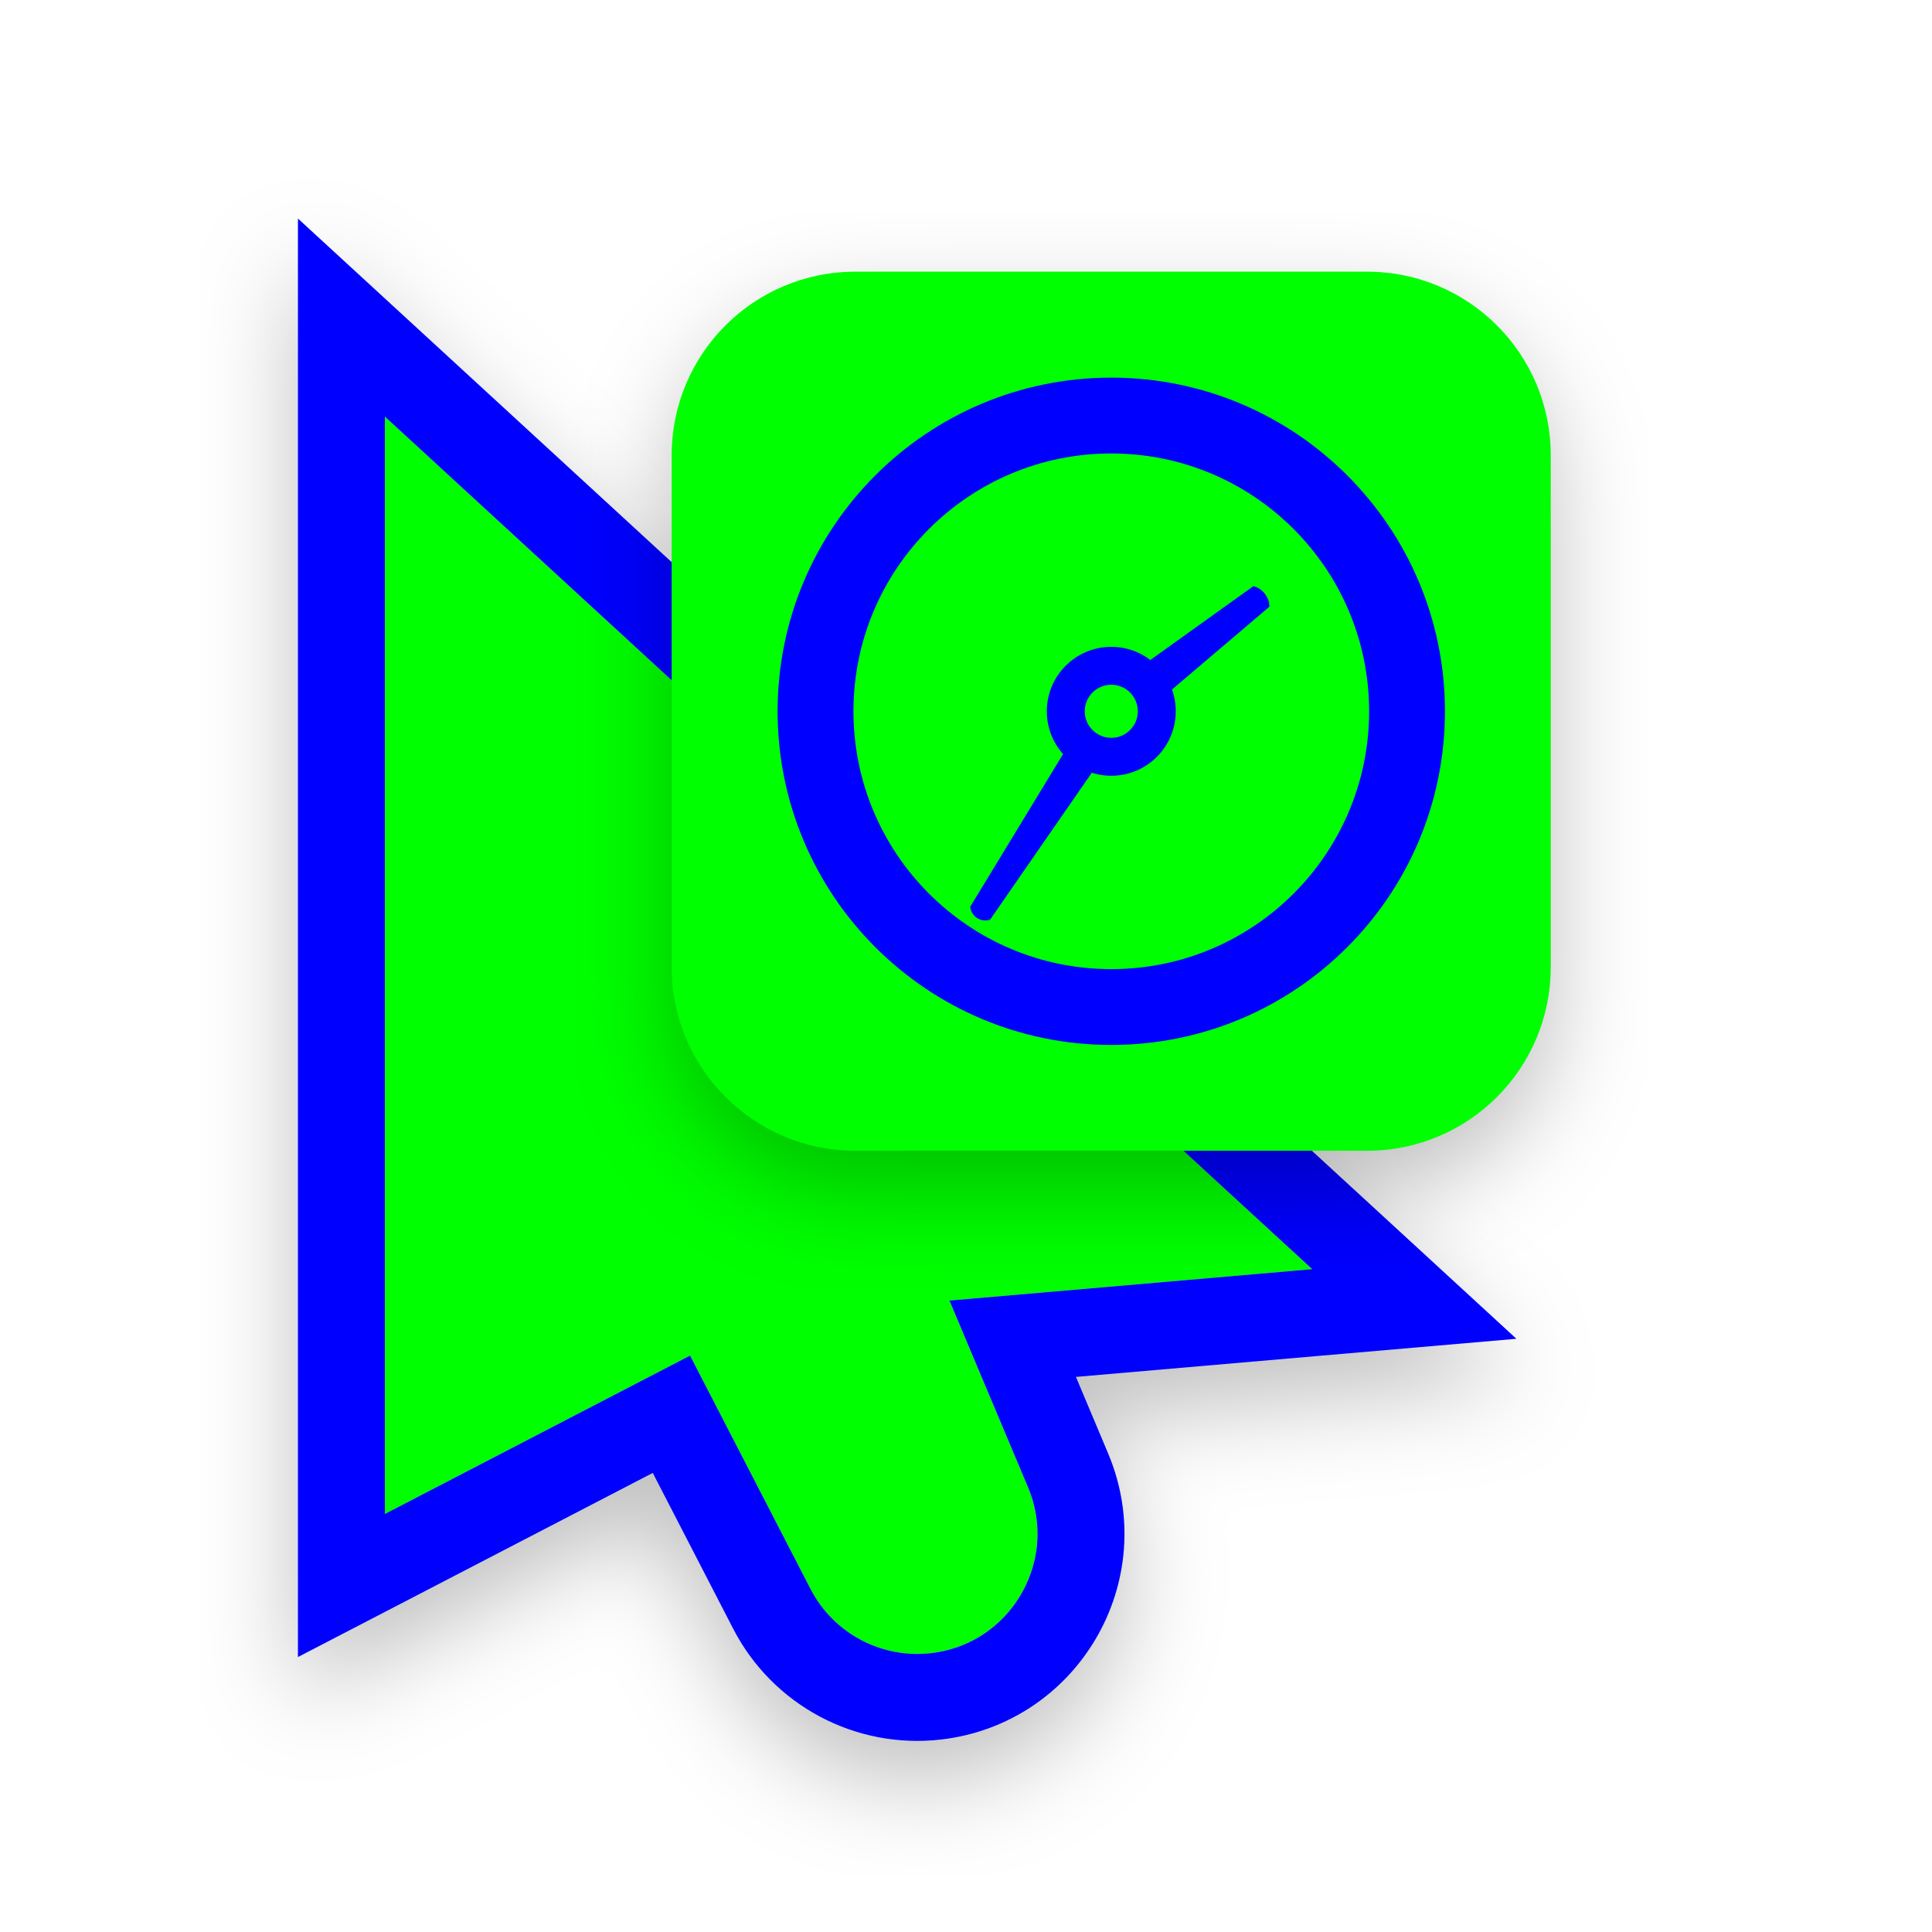
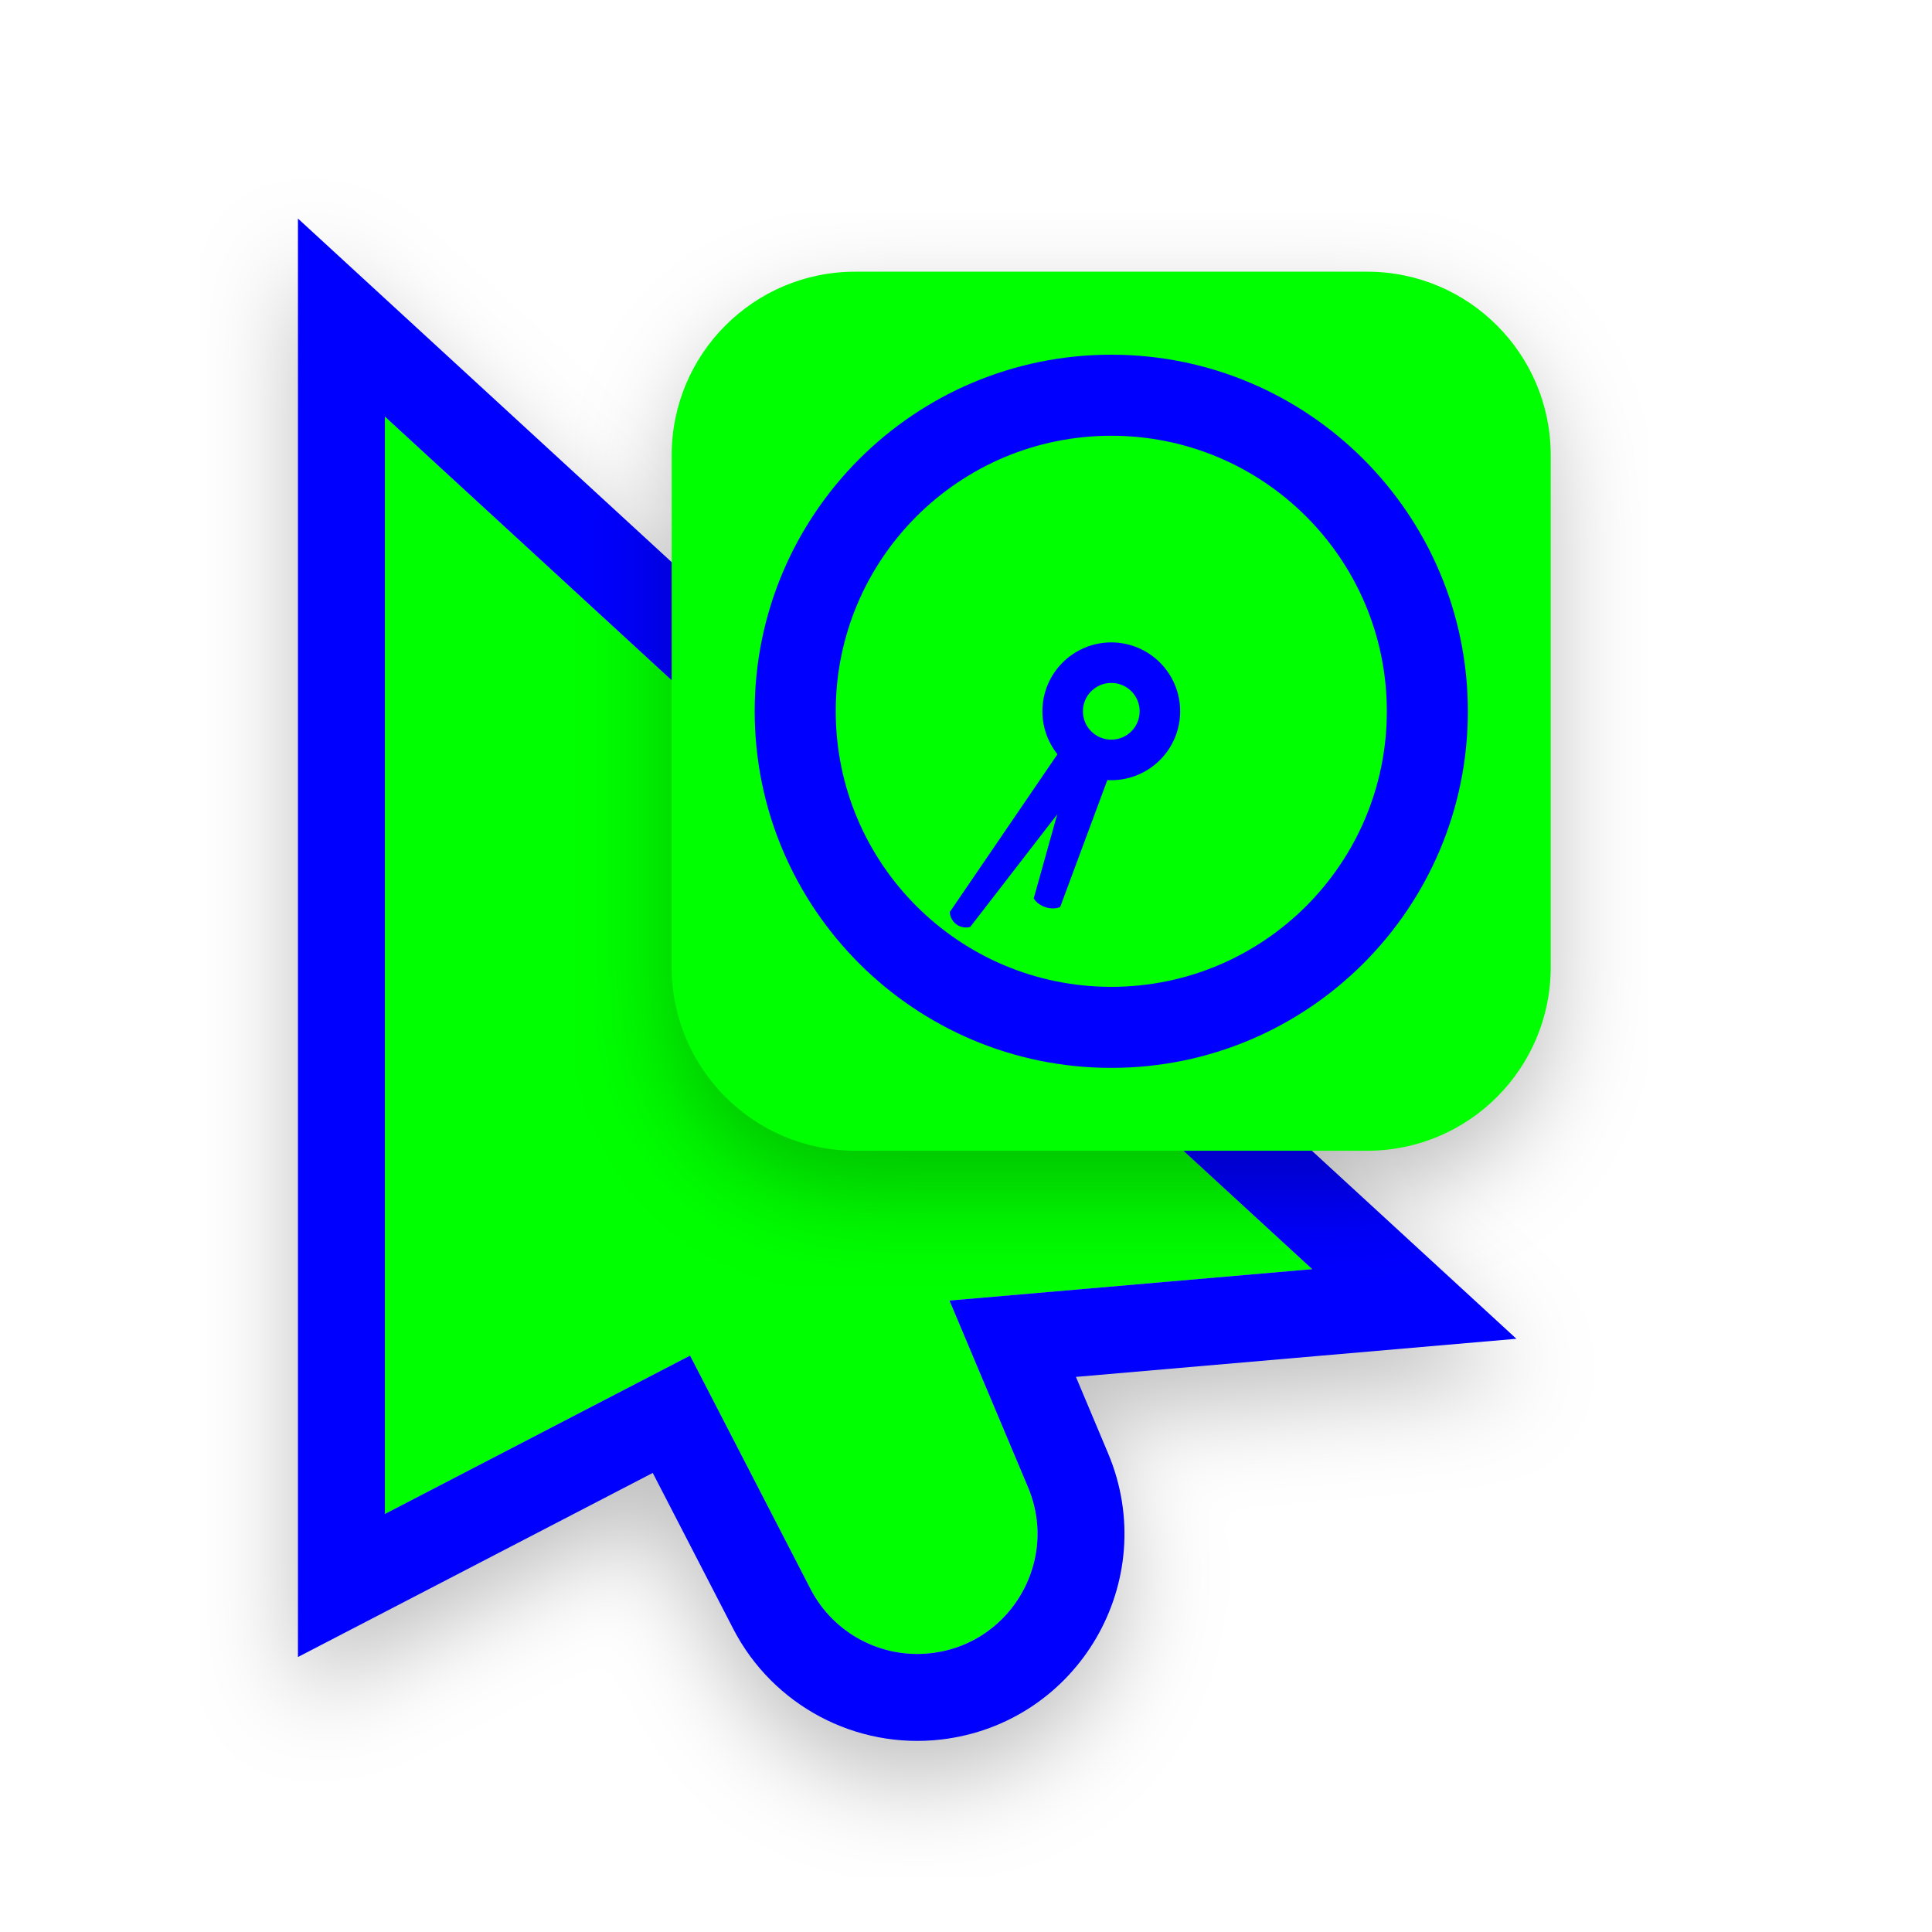
<svg xmlns="http://www.w3.org/2000/svg" width="256" height="256" viewBox="0 0 256 256" fill="none">
-   <g filter="url(#filter0_d_2943_1603)">
-     <path d="M51 55.2L173.88 168.174L101.423 174.444L51 200.61V55.2Z" fill="#00FF00" />
-     <path d="M88.76 174.444L124.064 168.174L136.217 197.062C140.33 206.84 133.911 217.831 123.374 219.052V219.052C116.794 219.815 110.429 216.425 107.391 210.539L88.76 174.444Z" fill="#00FF00" />
-     <path d="M54.898 50.96L45.24 42.08V55.2V200.61V210.089L53.653 205.723L88.965 187.398L102.273 213.181C106.41 221.196 115.077 225.813 124.037 224.774C138.387 223.11 147.128 208.144 141.526 194.828L134.19 177.39L174.377 173.912L187.406 172.785L177.778 163.933L54.898 50.96Z" stroke="#0000FF" stroke-width="11.52" />
+   <g filter="url(#filter0_d_2952_2825)">
+     <path d="M51 55.2L173.88 168.173L101.423 174.444L51 200.61V55.2Z" fill="#00FF00" />
+     <path d="M88.76 174.444L124.064 168.173L136.217 197.062C140.33 206.84 133.911 217.831 123.374 219.052V219.052C116.794 219.815 110.429 216.425 107.391 210.539L88.76 174.444Z" fill="#00FF00" />
+     <path d="M54.898 50.96L45.24 42.08V55.2V200.61V210.088L53.653 205.723L88.965 187.398L102.273 213.181C106.41 221.196 115.077 225.813 124.037 224.774C138.387 223.11 147.128 208.144 141.526 194.828L134.19 177.39L174.377 173.912L187.406 172.785L177.778 163.933L54.898 50.96Z" stroke="#0000FF" stroke-width="11.52" />
  </g>
-   <g filter="url(#filter1_d_2943_1603)">
+   <g filter="url(#filter1_d_2952_2825)">
    <rect x="89" y="36" width="116.48" height="116.48" rx="24.32" fill="#00FF00" />
  </g>
-   <path fill-rule="evenodd" clip-rule="evenodd" d="M153.618 92.79L168.19 80.4C168.19 80.4 168.305 79.581 167.596 78.673C166.886 77.764 166.063 77.679 166.063 77.679L150.69 88.696C151.328 89.091 151.908 89.603 152.397 90.229C153.006 91.009 153.411 91.884 153.618 92.79Z" fill="#0000FF" />
-   <path fill-rule="evenodd" clip-rule="evenodd" d="M141.97 98.098L128.561 120.146C128.561 120.146 128.585 121.068 129.464 121.638C130.342 122.209 131.194 121.857 131.194 121.857L145.882 100.638C145.123 100.476 144.382 100.175 143.693 99.728C143.004 99.28 142.427 98.725 141.97 98.098Z" fill="#0000FF" />
-   <path fill-rule="evenodd" clip-rule="evenodd" d="M147.25 90.733C145.308 90.733 143.733 92.308 143.733 94.25C143.733 96.192 145.308 97.767 147.25 97.767C149.192 97.767 150.767 96.192 150.767 94.25C150.767 92.308 149.192 90.733 147.25 90.733ZM138.709 94.25C138.709 89.533 142.533 85.709 147.25 85.709C151.967 85.709 155.791 89.533 155.791 94.25C155.791 98.967 151.967 102.791 147.25 102.791C142.533 102.791 138.709 98.967 138.709 94.25Z" fill="#0000FF" />
-   <path fill-rule="evenodd" clip-rule="evenodd" d="M147.25 60.086C128.382 60.086 113.086 75.382 113.086 94.25C113.086 113.118 128.382 128.414 147.25 128.414C166.119 128.414 181.414 113.118 181.414 94.25C181.414 75.382 166.119 60.086 147.25 60.086ZM103.038 94.25C103.038 69.832 122.832 50.038 147.25 50.038C171.668 50.038 191.463 69.832 191.463 94.25C191.463 118.668 171.668 138.462 147.25 138.462C122.832 138.462 103.038 118.668 103.038 94.25Z" fill="#0000FF" />
+   <path fill-rule="evenodd" clip-rule="evenodd" d="M142.481 99.349L136.974 119.034C136.974 119.034 137.361 119.83 138.533 120.21C139.704 120.591 140.485 120.175 140.485 120.175L147.521 101.227C146.72 101.258 145.9 101.151 145.093 100.888C144.087 100.561 143.205 100.028 142.481 99.349Z" fill="#0000FF" />
+   <path fill-rule="evenodd" clip-rule="evenodd" d="M141.4 98.062L125.855 120.842C125.855 120.842 125.83 121.827 126.736 122.485C127.642 123.143 128.57 122.815 128.57 122.815L145.432 100.991C144.632 100.776 143.857 100.413 143.147 99.897C142.437 99.381 141.852 98.756 141.4 98.062Z" fill="#0000FF" />
+   <path fill-rule="evenodd" clip-rule="evenodd" d="M147.25 90.492C145.174 90.492 143.492 92.174 143.492 94.25C143.492 96.326 145.174 98.008 147.25 98.008C149.326 98.008 151.009 96.326 151.009 94.25C151.009 92.174 149.326 90.492 147.25 90.492ZM138.122 94.25C138.122 89.209 142.209 85.122 147.25 85.122C152.291 85.122 156.378 89.209 156.378 94.25C156.378 99.291 152.291 103.378 147.25 103.378C142.209 103.378 138.122 99.291 138.122 94.25Z" fill="#0000FF" />
+   <path fill-rule="evenodd" clip-rule="evenodd" d="M147.25 57.739C127.085 57.739 110.739 74.085 110.739 94.25C110.739 114.415 127.085 130.761 147.25 130.761C167.415 130.761 183.761 114.415 183.761 94.25C183.761 74.085 167.415 57.739 147.25 57.739ZM100 94.25C100 68.155 121.155 47 147.25 47C173.345 47 194.5 68.155 194.5 94.25C194.5 120.345 173.345 141.5 147.25 141.5C121.155 141.5 100 120.345 100 94.25Z" fill="#0000FF" />
  <defs>
-     <filter id="filter0_d_2943_1603" x="26.68" y="21.28" width="187.052" height="227.319" filterUnits="userSpaceOnUse" color-interpolation-filters="sRGB">
+     <filter id="filter0_d_2952_2825" x="26.68" y="21.28" width="187.052" height="227.319" filterUnits="userSpaceOnUse" color-interpolation-filters="sRGB">
      <feFlood flood-opacity="0" result="BackgroundImageFix" />
      <feColorMatrix in="SourceAlpha" type="matrix" values="0 0 0 0 0 0 0 0 0 0 0 0 0 0 0 0 0 0 127 0" result="hardAlpha" />
      <feOffset dy="5.12" />
      <feGaussianBlur stdDeviation="6.4" />
      <feColorMatrix type="matrix" values="0 0 0 0 0 0 0 0 0 0 0 0 0 0 0 0 0 0 0.25 0" />
-       <feBlend mode="normal" in2="BackgroundImageFix" result="effect1_dropShadow_2943_1603" />
-       <feBlend mode="normal" in="SourceGraphic" in2="effect1_dropShadow_2943_1603" result="shape" />
+       <feBlend mode="normal" in2="BackgroundImageFix" result="effect1_dropShadow_2952_2825" />
+       <feBlend mode="normal" in="SourceGraphic" in2="effect1_dropShadow_2952_2825" result="shape" />
    </filter>
-     <filter id="filter1_d_2943_1603" x="76.2" y="28.32" width="142.08" height="142.08" filterUnits="userSpaceOnUse" color-interpolation-filters="sRGB">
+     <filter id="filter1_d_2952_2825" x="76.2" y="28.32" width="142.08" height="142.08" filterUnits="userSpaceOnUse" color-interpolation-filters="sRGB">
      <feFlood flood-opacity="0" result="BackgroundImageFix" />
      <feColorMatrix in="SourceAlpha" type="matrix" values="0 0 0 0 0 0 0 0 0 0 0 0 0 0 0 0 0 0 127 0" result="hardAlpha" />
      <feOffset dy="5.12" />
      <feGaussianBlur stdDeviation="6.4" />
      <feColorMatrix type="matrix" values="0 0 0 0 0 0 0 0 0 0 0 0 0 0 0 0 0 0 0.25 0" />
-       <feBlend mode="normal" in2="BackgroundImageFix" result="effect1_dropShadow_2943_1603" />
-       <feBlend mode="normal" in="SourceGraphic" in2="effect1_dropShadow_2943_1603" result="shape" />
+       <feBlend mode="normal" in2="BackgroundImageFix" result="effect1_dropShadow_2952_2825" />
+       <feBlend mode="normal" in="SourceGraphic" in2="effect1_dropShadow_2952_2825" result="shape" />
    </filter>
  </defs>
</svg>
